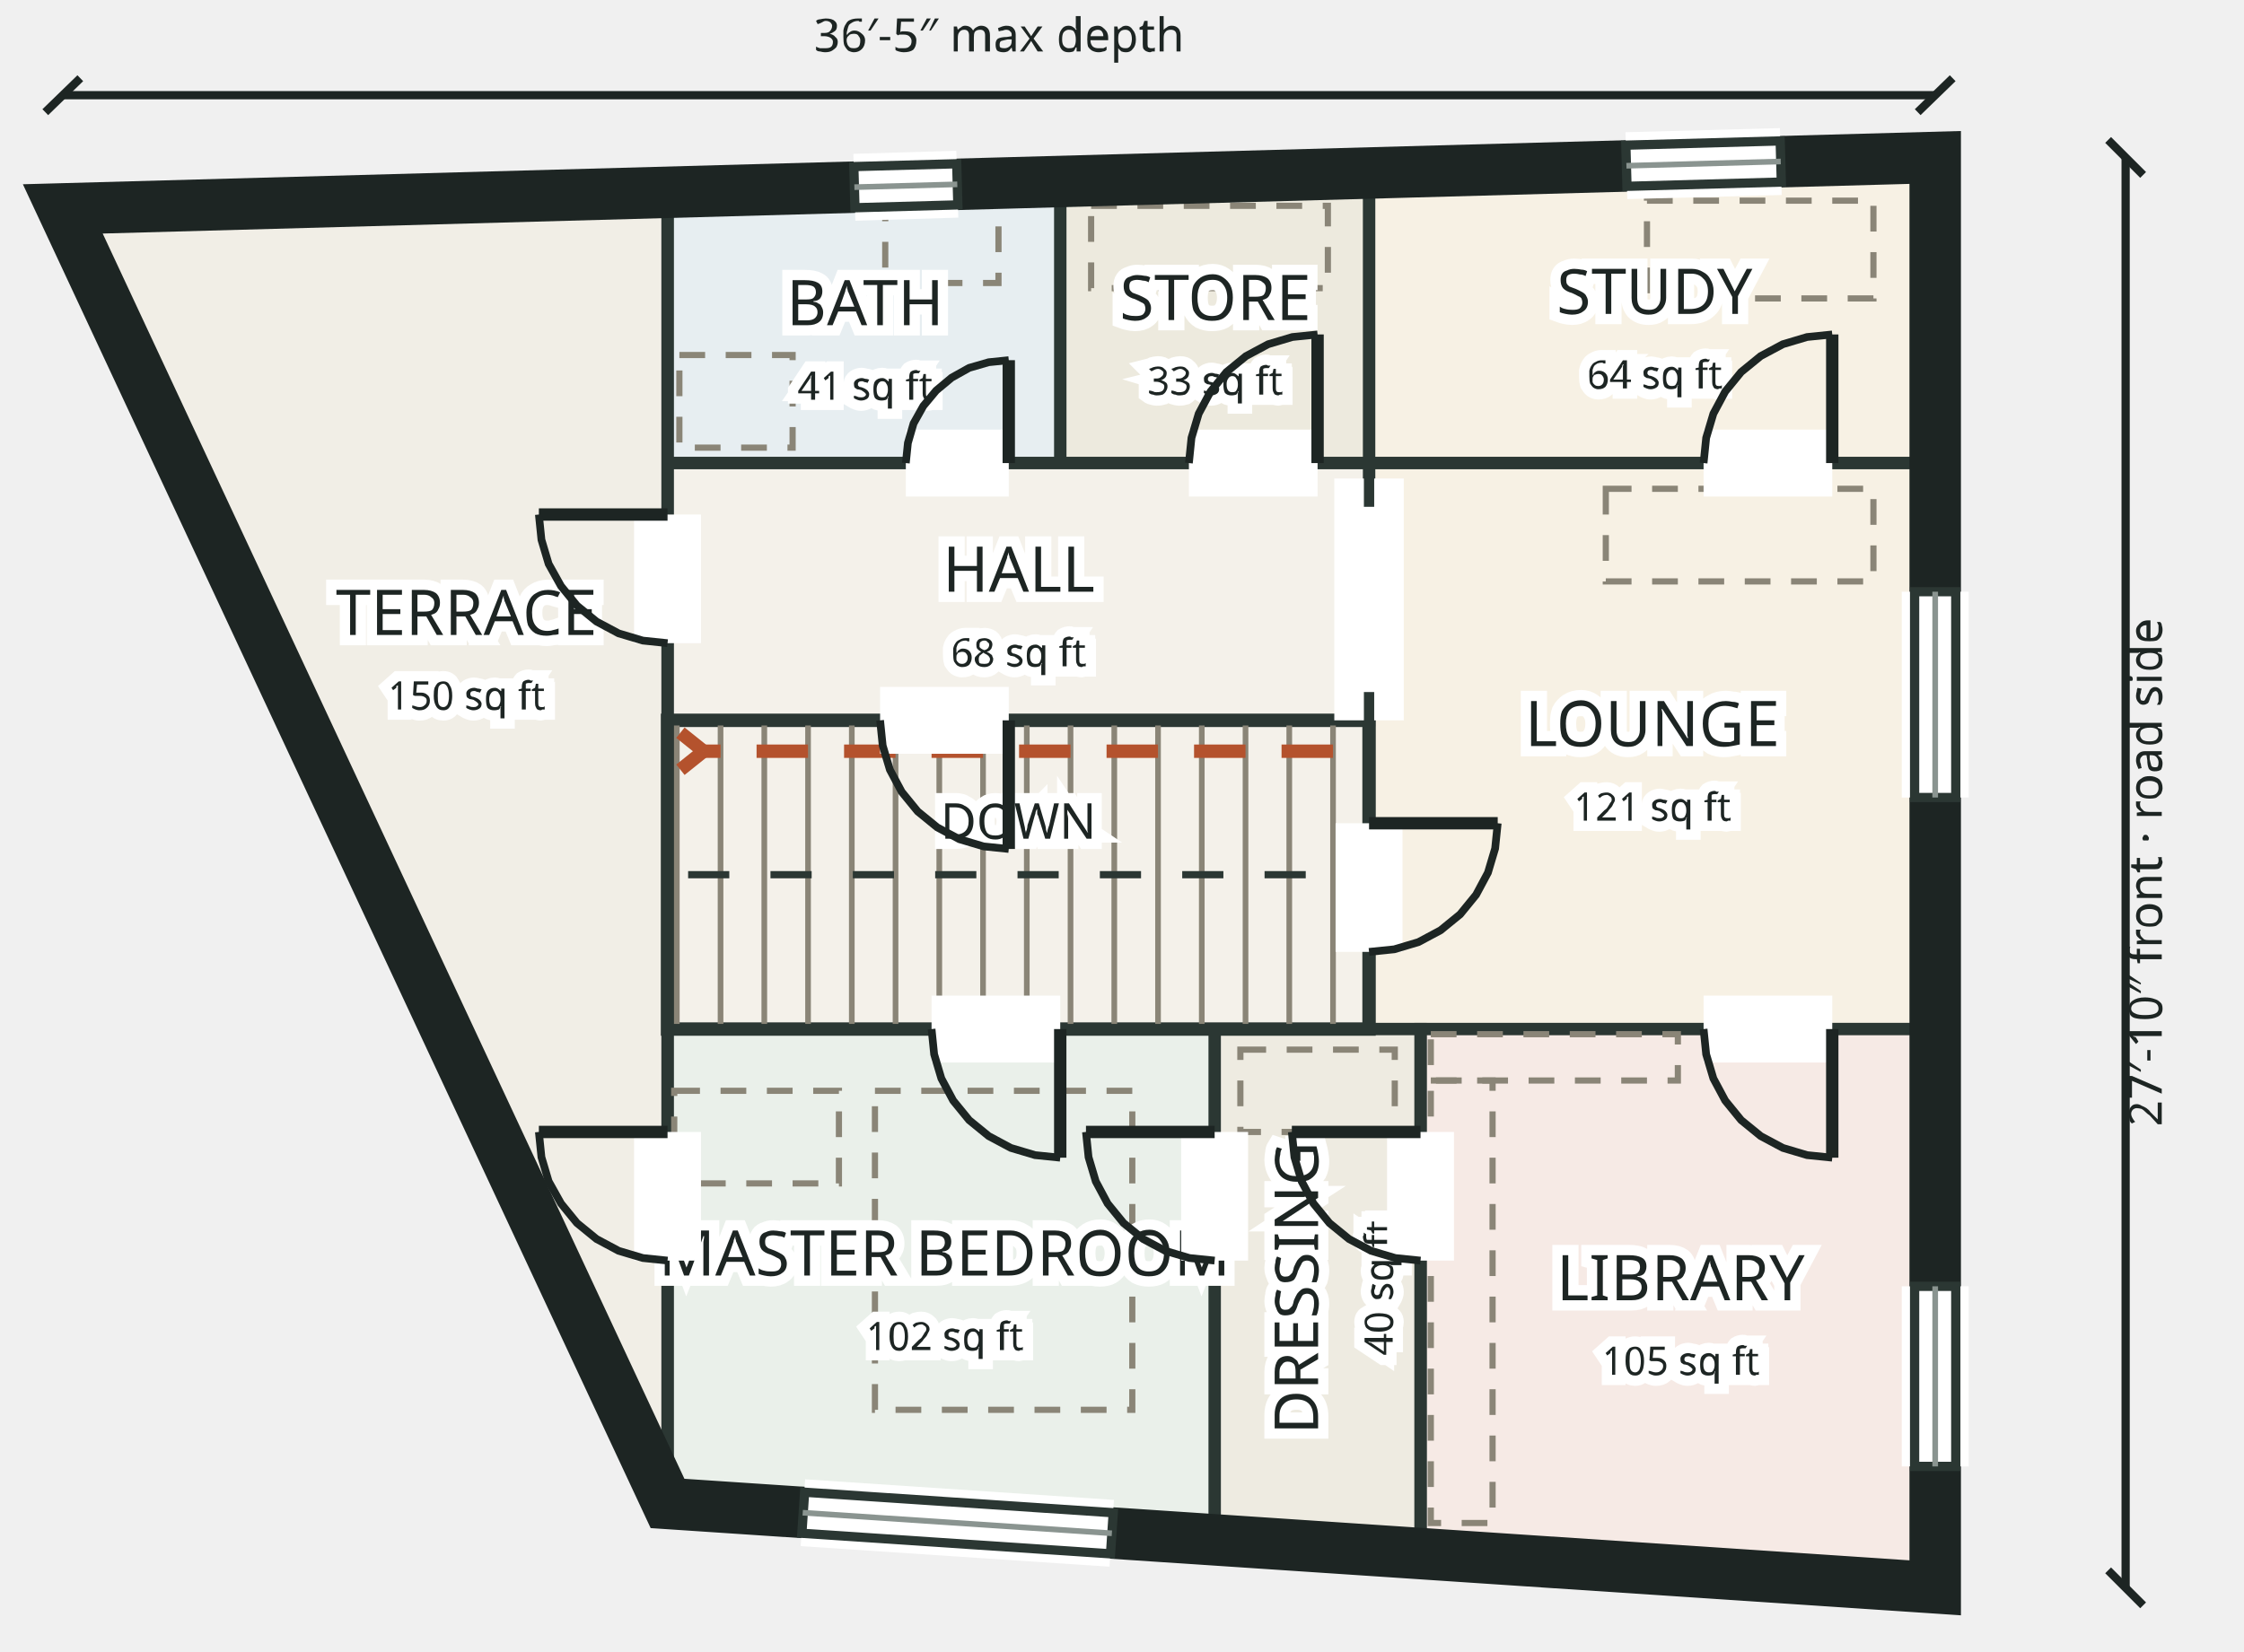
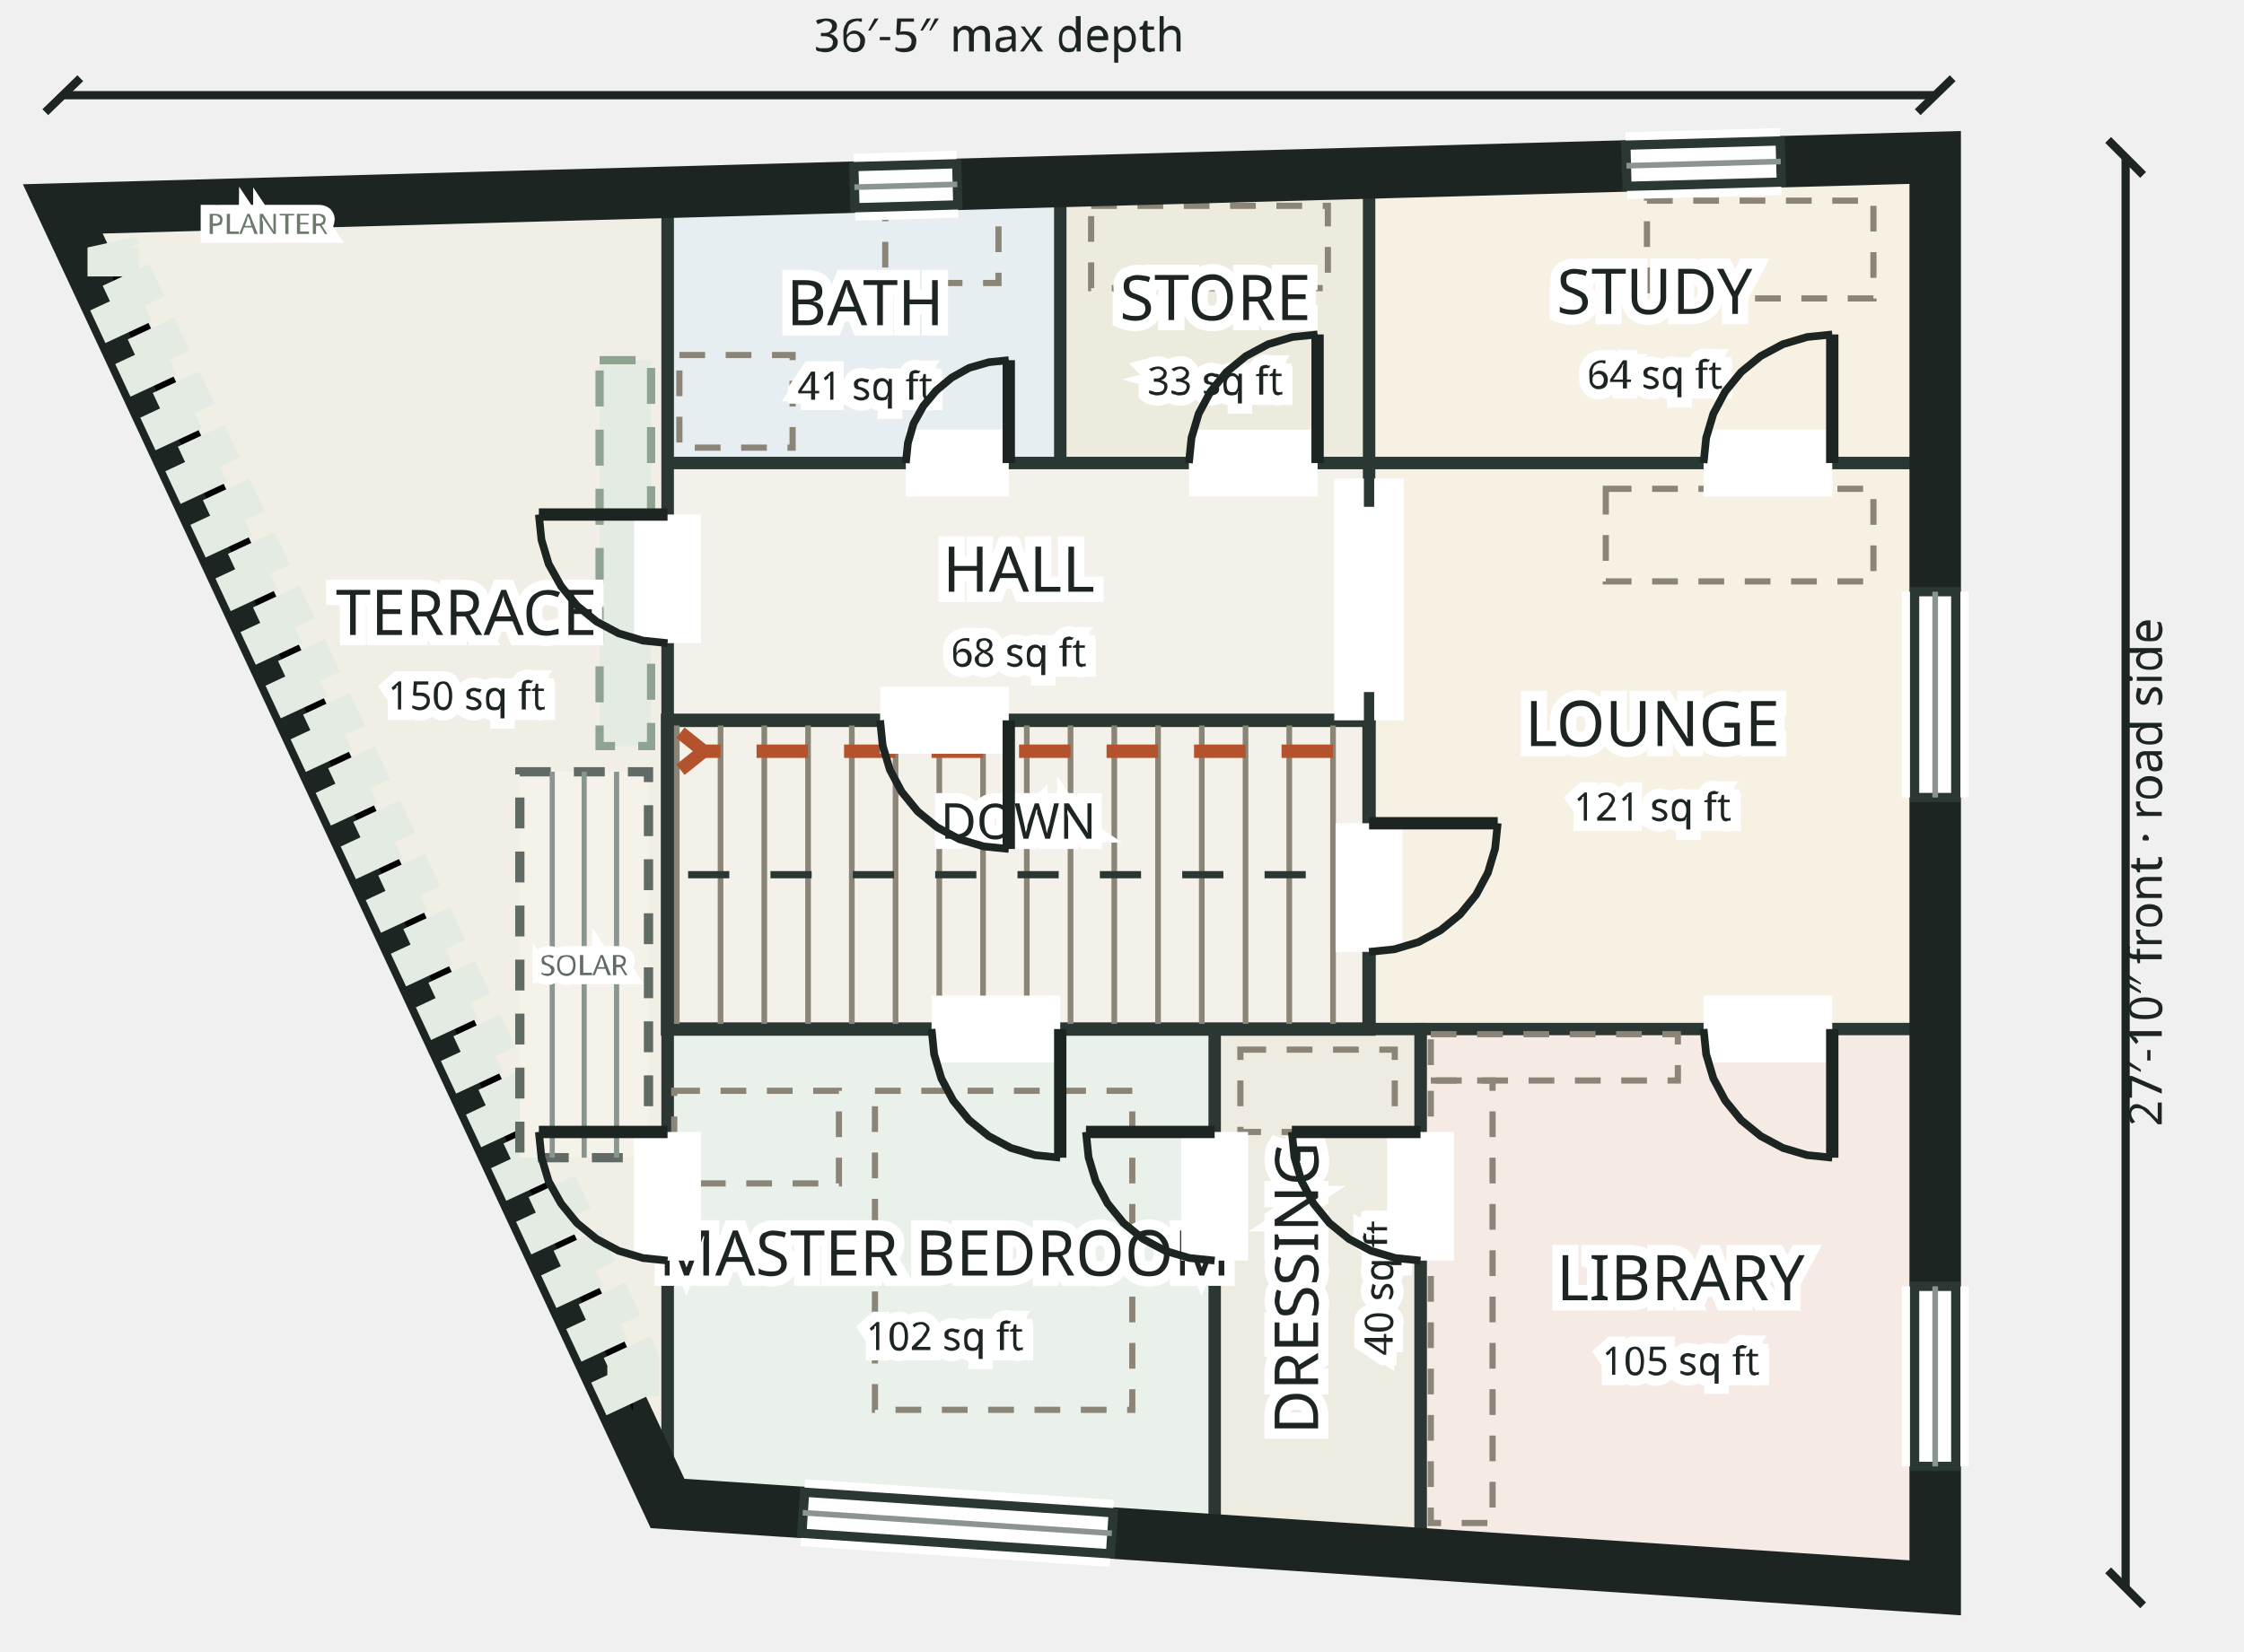
<svg xmlns="http://www.w3.org/2000/svg" viewBox="3.0 3.0 43.6 32.1" style="max-width:540px">
  <path d="M 40.6 6.06 L 40.6 12 L 29.6 12 L 29.6 6.36 Z" fill="#f7f1e4" stroke="#2b3733" stroke-width="0.24" />
  <path d="M 40.6 12 L 40.6 23 L 29.6 23 L 29.6 12 Z" fill="#f7f1e4" stroke="#2b3733" stroke-width="0.24" />
  <path d="M 40.6 23 L 40.6 33.86 L 30.6 33.2 L 30.6 23 Z" fill="#f6eae5" stroke="#2b3733" stroke-width="0.24" />
  <path d="M 30.6 23 L 30.6 33.2 L 26.6 32.93 L 26.6 23 Z" fill="#eeebe1" stroke="#2b3733" stroke-width="0.24" />
  <path d="M 26.6 23 L 26.6 32.93 L 15.97 32.22 L 15.97 23 Z" fill="#eaf0ea" stroke="#2b3733" stroke-width="0.24" />
  <path d="M 29.6 6.36 L 29.6 12 L 23.6 12 L 23.6 6.53 Z" fill="#edeade" stroke="#2b3733" stroke-width="0.24" />
  <path d="M 23.6 6.53 L 23.6 12 L 15.97 12 L 15.97 6.74 Z" fill="#e7eef1" stroke="#2b3733" stroke-width="0.24" />
  <path d="M 29.6 12 L 29.6 17 L 15.97 17 L 15.97 12 Z" fill="#f4f1ea" stroke="#2b3733" stroke-width="0.24" />
  <path d="M 15.97 6.74 L 15.97 32.22 L 4.22 7.06 Z" fill="#f1eee6" stroke="#2b3733" stroke-width="0.24" />
  <rect x="34.2" y="12.5" width="5.2" height="1.8" fill="none" stroke="#8a8577" stroke-width="0.12" stroke-dasharray="0.5 0.4" />
  <rect x="30.8" y="24" width="1.2" height="8.6" fill="none" stroke="#8a8577" stroke-width="0.12" stroke-dasharray="0.5 0.4" />
  <rect x="30.8" y="23.1" width="4.8" height="0.9" fill="none" stroke="#8a8577" stroke-width="0.12" stroke-dasharray="0.5 0.4" />
  <rect x="35" y="6.9" width="4.4" height="1.9" fill="none" stroke="#8a8577" stroke-width="0.12" stroke-dasharray="0.5 0.4" />
  <rect x="27.1" y="23.4" width="3" height="1.6" fill="none" stroke="#8a8577" stroke-width="0.12" stroke-dasharray="0.5 0.4" />
  <rect x="20" y="24.2" width="5" height="6.2" fill="none" stroke="#8a8577" stroke-width="0.12" stroke-dasharray="0.5 0.4" />
  <rect x="16.1" y="24.2" width="3.2" height="1.8" fill="none" stroke="#8a8577" stroke-width="0.12" stroke-dasharray="0.5 0.4" />
  <rect x="20.2" y="6.9" width="2.2" height="1.6" fill="none" stroke="#8a8577" stroke-width="0.12" stroke-dasharray="0.5 0.4" />
  <rect x="16.2" y="9.9" width="2.2" height="1.8" fill="none" stroke="#8a8577" stroke-width="0.12" stroke-dasharray="0.5 0.4" />
  <rect x="24.2" y="7" width="4.6" height="1.6" fill="none" stroke="#8a8577" stroke-width="0.12" stroke-dasharray="0.5 0.4" />
  <path d="M 40.6 6.06 L 40.6 33.86 L 15.97 32.22 L 4.22 7.06 Z" fill="none" stroke="#1d2523" stroke-width="1" />
  <rect x="15.97" y="17" width="13.63" height="6" fill="#f4f1ea" stroke="#2b3733" stroke-width="0.26" />
  <line x1="28.9" y1="17.1" x2="28.9" y2="22.9" stroke="#8a8577" stroke-width="0.11" />
  <line x1="28.05" y1="17.1" x2="28.05" y2="22.9" stroke="#8a8577" stroke-width="0.11" />
  <line x1="27.2" y1="17.1" x2="27.2" y2="22.9" stroke="#8a8577" stroke-width="0.11" />
  <line x1="26.35" y1="17.1" x2="26.35" y2="22.9" stroke="#8a8577" stroke-width="0.11" />
  <line x1="25.5" y1="17.1" x2="25.5" y2="22.9" stroke="#8a8577" stroke-width="0.11" />
  <line x1="24.65" y1="17.1" x2="24.65" y2="22.9" stroke="#8a8577" stroke-width="0.11" />
  <line x1="23.8" y1="17.1" x2="23.8" y2="22.9" stroke="#8a8577" stroke-width="0.11" />
  <line x1="22.95" y1="17.1" x2="22.95" y2="22.9" stroke="#8a8577" stroke-width="0.11" />
  <line x1="22.1" y1="17.1" x2="22.1" y2="22.9" stroke="#8a8577" stroke-width="0.11" />
  <line x1="21.25" y1="17.1" x2="21.25" y2="22.9" stroke="#8a8577" stroke-width="0.11" />
  <line x1="20.4" y1="17.1" x2="20.4" y2="22.9" stroke="#8a8577" stroke-width="0.11" />
  <line x1="19.55" y1="17.1" x2="19.55" y2="22.9" stroke="#8a8577" stroke-width="0.11" />
  <line x1="18.7" y1="17.1" x2="18.7" y2="22.9" stroke="#8a8577" stroke-width="0.11" />
  <line x1="17.85" y1="17.1" x2="17.85" y2="22.9" stroke="#8a8577" stroke-width="0.11" />
  <line x1="17" y1="17.1" x2="17" y2="22.9" stroke="#8a8577" stroke-width="0.11" />
  <line x1="16.15" y1="17.1" x2="16.15" y2="22.9" stroke="#8a8577" stroke-width="0.11" />
  <line x1="16.37" y1="20" x2="29.2" y2="20" stroke="#2b3733" stroke-width="0.14" stroke-dasharray="0.8 0.8" />
  <line x1="28.9" y1="17.6" x2="16.67" y2="17.6" stroke="#b4522d" stroke-width="0.26" stroke-dasharray="1 0.7" />
  <line x1="16.67" y1="17.6" x2="16.22" y2="17.24" stroke="#b4522d" stroke-width="0.26" />
  <line x1="16.67" y1="17.6" x2="16.22" y2="17.96" stroke="#b4522d" stroke-width="0.26" />
  <text x="22.79" y="19.3" font-size="0.95" fill="#1d2523" text-anchor="middle" font-family="system-ui,sans-serif" stroke="#fff" stroke-width="0.4" paint-order="stroke">DOWN</text>
+   <path d="M 15.3 29.43 L 15.3 30.43 L 5.2 8.81 L 5.2 7.81 Z" fill="0.16" stroke="#e3ebe2" stroke-width="#8ea391" stroke-dasharray="0.7 0.45" />
+   <rect x="14.65" y="10" width="1" height="7.5" fill="#e3ebe2" stroke="#8ea391" stroke-width="0.16" stroke-dasharray="0.7 0.45" />
+   <rect x="13.1" y="18" width="2.5" height="7.5" fill="#f4f2e9" stroke="#5f6b64" stroke-width="0.18" stroke-dasharray="0.6 0.45" />
+   <line x1="13.73" y1="18" x2="13.73" y2="25.5" stroke="#8a9490" stroke-width="0.1" />
+   <line x1="14.35" y1="18" x2="14.35" y2="25.5" stroke="#8a9490" stroke-width="0.1" />
+   <line x1="14.98" y1="18" x2="14.98" y2="25.5" stroke="#8a9490" stroke-width="0.1" />
+   <text x="14.35" y="21.95" font-size="0.55" fill="#5f6b64" text-anchor="middle" font-family="system-ui,sans-serif" stroke="#fff" stroke-width="0.35" paint-order="stroke">SOLAR</text>
+   <text x="8.2" y="7.55" font-size="0.55" fill="#6b7a6a" text-anchor="middle" font-family="system-ui,sans-serif" stroke="#fff" stroke-width="0.35" paint-order="stroke">PLANTER</text>
  <g transform="translate(35.15 9.1)">
    <text x="0" y="0" font-size="1.22" fill="#1d2523" text-anchor="middle" font-family="system-ui,sans-serif" stroke="#fff" stroke-width="0.4" paint-order="stroke">STUDY</text>
    <text x="0" y="1.45" font-size="0.76" fill="#1d2523" text-anchor="middle" font-family="system-ui,sans-serif" stroke="#fff" stroke-width="0.4" paint-order="stroke">64 sq ft</text>
  </g>
  <g transform="translate(35.1 17.5)">
    <text x="0" y="0" font-size="1.22" fill="#1d2523" text-anchor="middle" font-family="system-ui,sans-serif" stroke="#fff" stroke-width="0.4" paint-order="stroke">LOUNGE</text>
    <text x="0" y="1.45" font-size="0.76" fill="#1d2523" text-anchor="middle" font-family="system-ui,sans-serif" stroke="#fff" stroke-width="0.4" paint-order="stroke">121 sq ft</text>
  </g>
  <g transform="translate(35.65 28.27)">
    <text x="0" y="0" font-size="1.22" fill="#1d2523" text-anchor="middle" font-family="system-ui,sans-serif" stroke="#fff" stroke-width="0.4" paint-order="stroke">LIBRARY</text>
    <text x="0" y="1.45" font-size="0.76" fill="#1d2523" text-anchor="middle" font-family="system-ui,sans-serif" stroke="#fff" stroke-width="0.4" paint-order="stroke">105 sq ft</text>
  </g>
  <g transform="translate(28.61 28.03) rotate(-90)">
    <text x="0" y="0" font-size="1.176" fill="#1d2523" text-anchor="middle" font-family="system-ui,sans-serif" stroke="#fff" stroke-width="0.4" paint-order="stroke">DRESSING</text>
    <text x="0" y="1.45" font-size="0.76" fill="#1d2523" text-anchor="middle" font-family="system-ui,sans-serif" stroke="#fff" stroke-width="0.4" paint-order="stroke">40 sq ft</text>
  </g>
  <g transform="translate(21.35 27.79)">
    <text x="0" y="0" font-size="1.22" fill="#1d2523" text-anchor="middle" font-family="system-ui,sans-serif" stroke="#fff" stroke-width="0.4" paint-order="stroke">MASTER BEDROOM</text>
    <text x="0" y="1.45" font-size="0.76" fill="#1d2523" text-anchor="middle" font-family="system-ui,sans-serif" stroke="#fff" stroke-width="0.4" paint-order="stroke">102 sq ft</text>
  </g>
  <g transform="translate(26.61 9.22)">
    <text x="0" y="0" font-size="1.22" fill="#1d2523" text-anchor="middle" font-family="system-ui,sans-serif" stroke="#fff" stroke-width="0.4" paint-order="stroke">STORE</text>
    <text x="0" y="1.45" font-size="0.76" fill="#1d2523" text-anchor="middle" font-family="system-ui,sans-serif" stroke="#fff" stroke-width="0.4" paint-order="stroke">33 sq ft</text>
  </g>
  <g transform="translate(19.81 9.32)">
    <text x="0" y="0" font-size="1.22" fill="#1d2523" text-anchor="middle" font-family="system-ui,sans-serif" stroke="#fff" stroke-width="0.4" paint-order="stroke">BATH</text>
    <text x="0" y="1.45" font-size="0.76" fill="#1d2523" text-anchor="middle" font-family="system-ui,sans-serif" stroke="#fff" stroke-width="0.4" paint-order="stroke">41 sq ft</text>
  </g>
  <g transform="translate(22.79 14.5)">
    <text x="0" y="0" font-size="1.22" fill="#1d2523" text-anchor="middle" font-family="system-ui,sans-serif" stroke="#fff" stroke-width="0.4" paint-order="stroke">HALL</text>
    <text x="0" y="1.45" font-size="0.76" fill="#1d2523" text-anchor="middle" font-family="system-ui,sans-serif" stroke="#fff" stroke-width="0.4" paint-order="stroke">68 sq ft</text>
  </g>
  <g transform="translate(12.06 15.34)">
    <text x="0" y="0" font-size="1.22" fill="#1d2523" text-anchor="middle" font-family="system-ui,sans-serif" stroke="#fff" stroke-width="0.4" paint-order="stroke">TERRACE</text>
    <text x="0" y="1.45" font-size="0.76" fill="#1d2523" text-anchor="middle" font-family="system-ui,sans-serif" stroke="#fff" stroke-width="0.4" paint-order="stroke">150 sq ft</text>
  </g>
  <line x1="40.6" y1="14.5" x2="40.6" y2="18.5" stroke="#fff" stroke-width="1.3" />
  <g transform="translate(40.6 16.5) rotate(90)">
    <rect x="-2" y="-0.4" width="4" height="0.8" fill="#fff" stroke="#2b3733" stroke-width="0.18" />
    <line x1="-2" y1="0" x2="2" y2="0" stroke="#8a9490" stroke-width="0.11" />
  </g>
  <line x1="40.6" y1="28" x2="40.6" y2="31.5" stroke="#fff" stroke-width="1.3" />
  <g transform="translate(40.6 29.75) rotate(90)">
    <rect x="-1.75" y="-0.4" width="3.5" height="0.8" fill="#fff" stroke="#2b3733" stroke-width="0.18" />
    <line x1="-1.75" y1="0" x2="1.75" y2="0" stroke="#8a9490" stroke-width="0.11" />
  </g>
  <line x1="34.6" y1="6.22" x2="37.6" y2="6.14" stroke="#fff" stroke-width="1.3" />
  <g transform="translate(36.1 6.18) rotate(-1.58)">
    <rect x="-1.5" y="-0.4" width="3" height="0.8" fill="#fff" stroke="#2b3733" stroke-width="0.18" />
    <line x1="-1.5" y1="0" x2="1.5" y2="0" stroke="#8a9490" stroke-width="0.11" />
  </g>
  <line x1="19.6" y1="6.64" x2="21.6" y2="6.58" stroke="#fff" stroke-width="1.3" />
  <g transform="translate(20.6 6.61) rotate(-1.58)">
    <rect x="-1" y="-0.4" width="2" height="0.8" fill="#fff" stroke="#2b3733" stroke-width="0.18" />
    <line x1="-1" y1="0" x2="1" y2="0" stroke="#8a9490" stroke-width="0.11" />
  </g>
  <line x1="24.6" y1="32.8" x2="18.6" y2="32.4" stroke="#fff" stroke-width="1.3" />
  <g transform="translate(21.6 32.6) rotate(-176.19)">
    <rect x="-3.01" y="-0.4" width="6.01" height="0.8" fill="#fff" stroke="#2b3733" stroke-width="0.18" />
    <line x1="-3.01" y1="0" x2="3.01" y2="0" stroke="#8a9490" stroke-width="0.11" />
  </g>
  <line x1="29.6" y1="19" x2="29.6" y2="21.5" stroke="#fff" stroke-width="1.3" />
  <line x1="29.6" y1="19" x2="32.1" y2="19" stroke="#1d2523" stroke-width="0.24" />
  <path d="M32.1 19 L32.05 19.49 L31.91 19.96 L31.68 20.39 L31.37 20.77 L30.99 21.08 L30.56 21.31 L30.09 21.45 L29.6 21.5" fill="none" stroke="#1d2523" stroke-width="0.15" />
  <line x1="38.6" y1="12" x2="36.1" y2="12" stroke="#fff" stroke-width="1.3" />
  <line x1="38.6" y1="12" x2="38.6" y2="9.5" stroke="#1d2523" stroke-width="0.24" />
  <path d="M38.6 9.5 L38.11 9.55 L37.64 9.69 L37.21 9.92 L36.83 10.23 L36.52 10.61 L36.29 11.04 L36.15 11.51 L36.1 12" fill="none" stroke="#1d2523" stroke-width="0.15" />
  <line x1="38.6" y1="23" x2="36.1" y2="23" stroke="#fff" stroke-width="1.3" />
  <line x1="38.6" y1="23" x2="38.6" y2="25.5" stroke="#1d2523" stroke-width="0.24" />
  <path d="M38.6 25.5 L38.11 25.45 L37.64 25.31 L37.21 25.08 L36.83 24.77 L36.52 24.39 L36.29 23.96 L36.15 23.49 L36.1 23" fill="none" stroke="#1d2523" stroke-width="0.15" />
  <line x1="30.6" y1="25" x2="30.6" y2="27.5" stroke="#fff" stroke-width="1.3" />
  <line x1="30.6" y1="25" x2="28.1" y2="25" stroke="#1d2523" stroke-width="0.24" />
  <path d="M28.1 25 L28.15 25.49 L28.29 25.96 L28.52 26.39 L28.83 26.77 L29.21 27.08 L29.64 27.31 L30.11 27.45 L30.6 27.5" fill="none" stroke="#1d2523" stroke-width="0.15" />
  <line x1="29.6" y1="12.3" x2="29.6" y2="17" stroke="#fff" stroke-width="1.35" />
  <line x1="29.6" y1="11.75" x2="29.6" y2="12.85" stroke="#2b3733" stroke-width="0.2" />
  <line x1="29.6" y1="16.45" x2="29.6" y2="17.55" stroke="#2b3733" stroke-width="0.2" />
  <line x1="28.6" y1="12" x2="26.1" y2="12" stroke="#fff" stroke-width="1.3" />
  <line x1="28.6" y1="12" x2="28.6" y2="9.5" stroke="#1d2523" stroke-width="0.24" />
  <path d="M28.6 9.5 L28.11 9.55 L27.64 9.69 L27.21 9.92 L26.83 10.23 L26.52 10.61 L26.29 11.04 L26.15 11.51 L26.1 12" fill="none" stroke="#1d2523" stroke-width="0.15" />
  <line x1="22.6" y1="12" x2="20.6" y2="12" stroke="#fff" stroke-width="1.3" />
  <line x1="22.6" y1="12" x2="22.6" y2="10" stroke="#1d2523" stroke-width="0.24" />
  <path d="M22.6 10 L22.21 10.04 L21.83 10.15 L21.49 10.34 L21.19 10.59 L20.94 10.89 L20.75 11.23 L20.64 11.61 L20.6 12" fill="none" stroke="#1d2523" stroke-width="0.15" />
  <line x1="22.6" y1="17" x2="20.1" y2="17" stroke="#fff" stroke-width="1.3" />
  <line x1="22.6" y1="17" x2="22.6" y2="19.5" stroke="#1d2523" stroke-width="0.24" />
  <path d="M22.6 19.5 L22.11 19.45 L21.64 19.31 L21.21 19.08 L20.83 18.77 L20.52 18.39 L20.29 17.96 L20.15 17.49 L20.1 17" fill="none" stroke="#1d2523" stroke-width="0.15" />
  <line x1="23.6" y1="23" x2="21.1" y2="23" stroke="#fff" stroke-width="1.3" />
  <line x1="23.6" y1="23" x2="23.6" y2="25.5" stroke="#1d2523" stroke-width="0.24" />
  <path d="M23.6 25.5 L23.11 25.45 L22.64 25.31 L22.21 25.08 L21.83 24.77 L21.52 24.39 L21.29 23.96 L21.15 23.49 L21.1 23" fill="none" stroke="#1d2523" stroke-width="0.15" />
  <line x1="26.6" y1="25" x2="26.6" y2="27.5" stroke="#fff" stroke-width="1.3" />
  <line x1="26.6" y1="25" x2="24.1" y2="25" stroke="#1d2523" stroke-width="0.24" />
  <path d="M24.1 25 L24.15 25.49 L24.29 25.96 L24.52 26.39 L24.83 26.77 L25.21 27.08 L25.64 27.31 L26.11 27.45 L26.6 27.5" fill="none" stroke="#1d2523" stroke-width="0.15" />
  <line x1="15.97" y1="13" x2="15.97" y2="15.5" stroke="#fff" stroke-width="1.3" />
  <line x1="15.97" y1="13" x2="13.47" y2="13" stroke="#1d2523" stroke-width="0.24" />
  <path d="M13.47 13 L13.52 13.49 L13.66 13.96 L13.9 14.39 L14.21 14.77 L14.59 15.08 L15.02 15.31 L15.49 15.45 L15.97 15.5" fill="none" stroke="#1d2523" stroke-width="0.15" />
  <line x1="15.97" y1="25" x2="15.97" y2="27.5" stroke="#fff" stroke-width="1.3" />
  <line x1="15.97" y1="25" x2="13.47" y2="25" stroke="#1d2523" stroke-width="0.24" />
  <path d="M13.47 25 L13.52 25.49 L13.66 25.96 L13.9 26.39 L14.21 26.77 L14.59 27.08 L15.02 27.31 L15.49 27.45 L15.97 27.5" fill="none" stroke="#1d2523" stroke-width="0.15" />
  <line x1="4.22" y1="4.85" x2="40.6" y2="4.85" stroke="#1d2523" stroke-width="0.16" />
  <line x1="3.88" y1="5.18" x2="4.56" y2="4.52" stroke="#1d2523" stroke-width="0.16" />
  <line x1="40.26" y1="5.18" x2="40.94" y2="4.52" stroke="#1d2523" stroke-width="0.16" />
  <text x="22.41" y="4" font-size="0.9" fill="#1d2523" text-anchor="middle" font-family="system-ui,sans-serif">36′-5″ max depth</text>
  <line x1="44.3" y1="6.06" x2="44.3" y2="33.86" stroke="#1d2523" stroke-width="0.16" />
  <line x1="43.96" y1="5.72" x2="44.64" y2="6.4" stroke="#1d2523" stroke-width="0.16" />
  <line x1="43.96" y1="33.52" x2="44.64" y2="34.2" stroke="#1d2523" stroke-width="0.16" />
  <text x="45" y="19.96" font-size="0.9" fill="#1d2523" text-anchor="middle" font-family="system-ui,sans-serif" transform="rotate(-90 45.0 19.959)">27′-10″ front · road side</text>
</svg>
